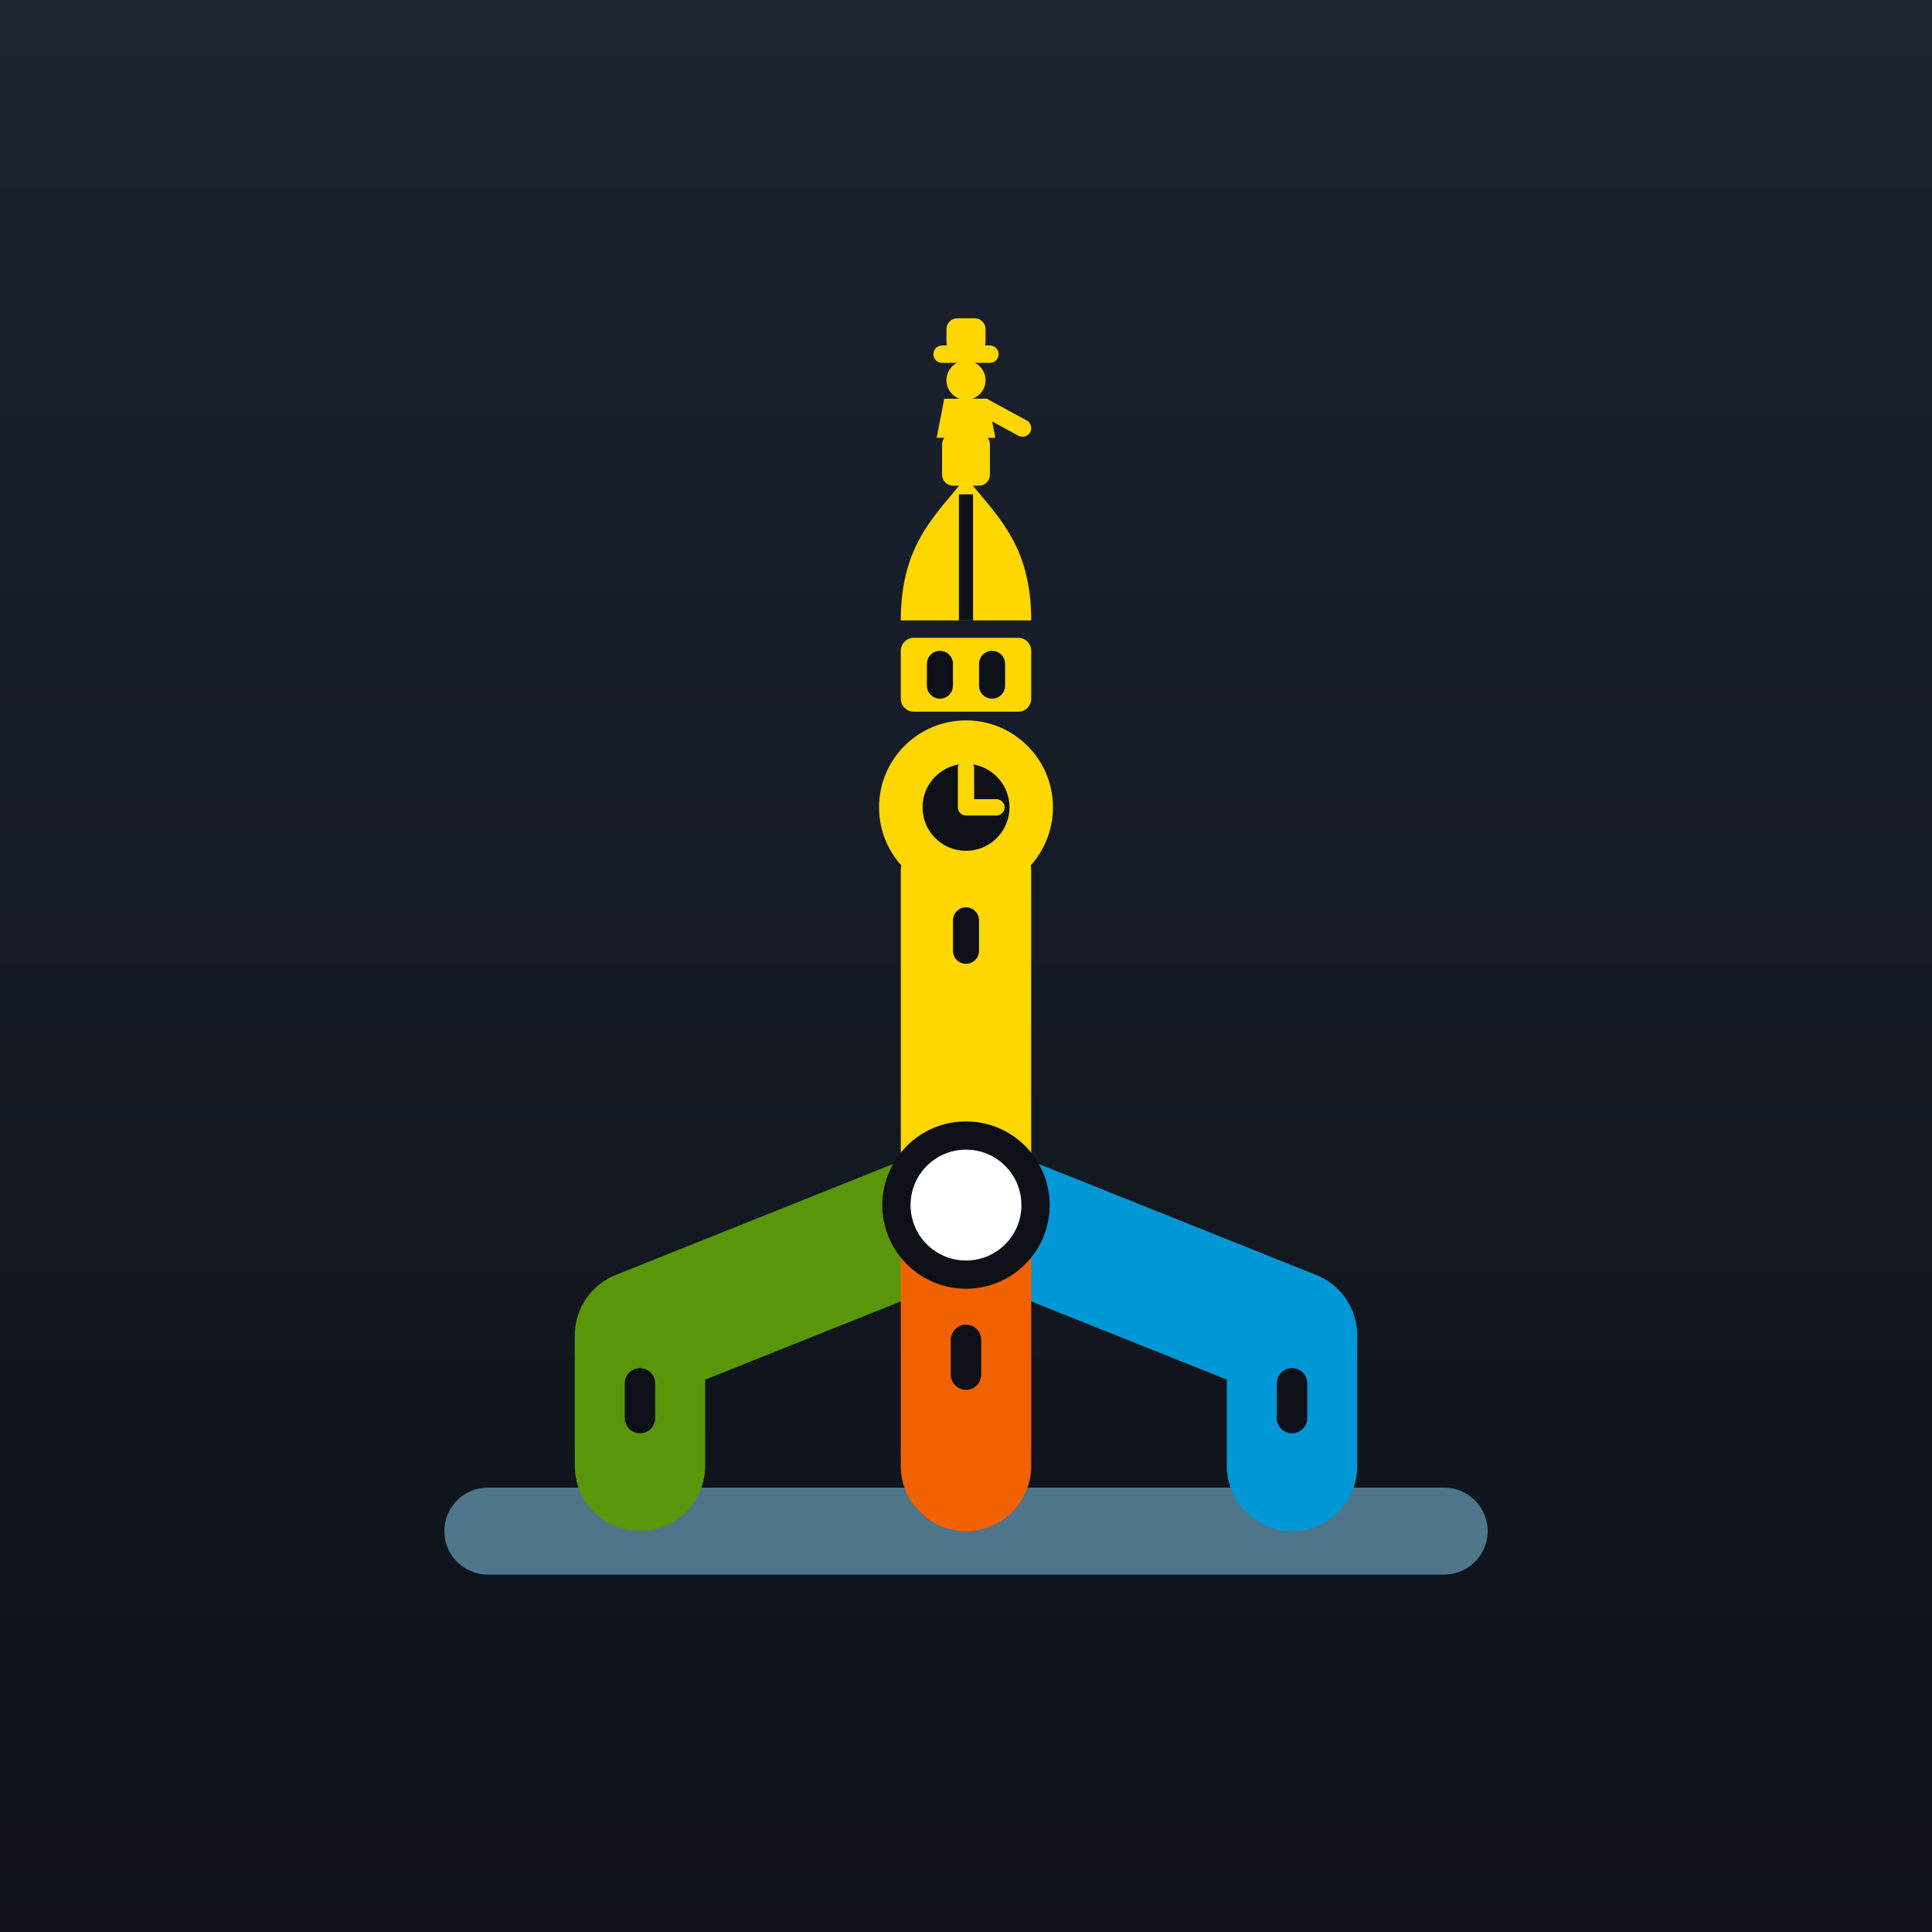
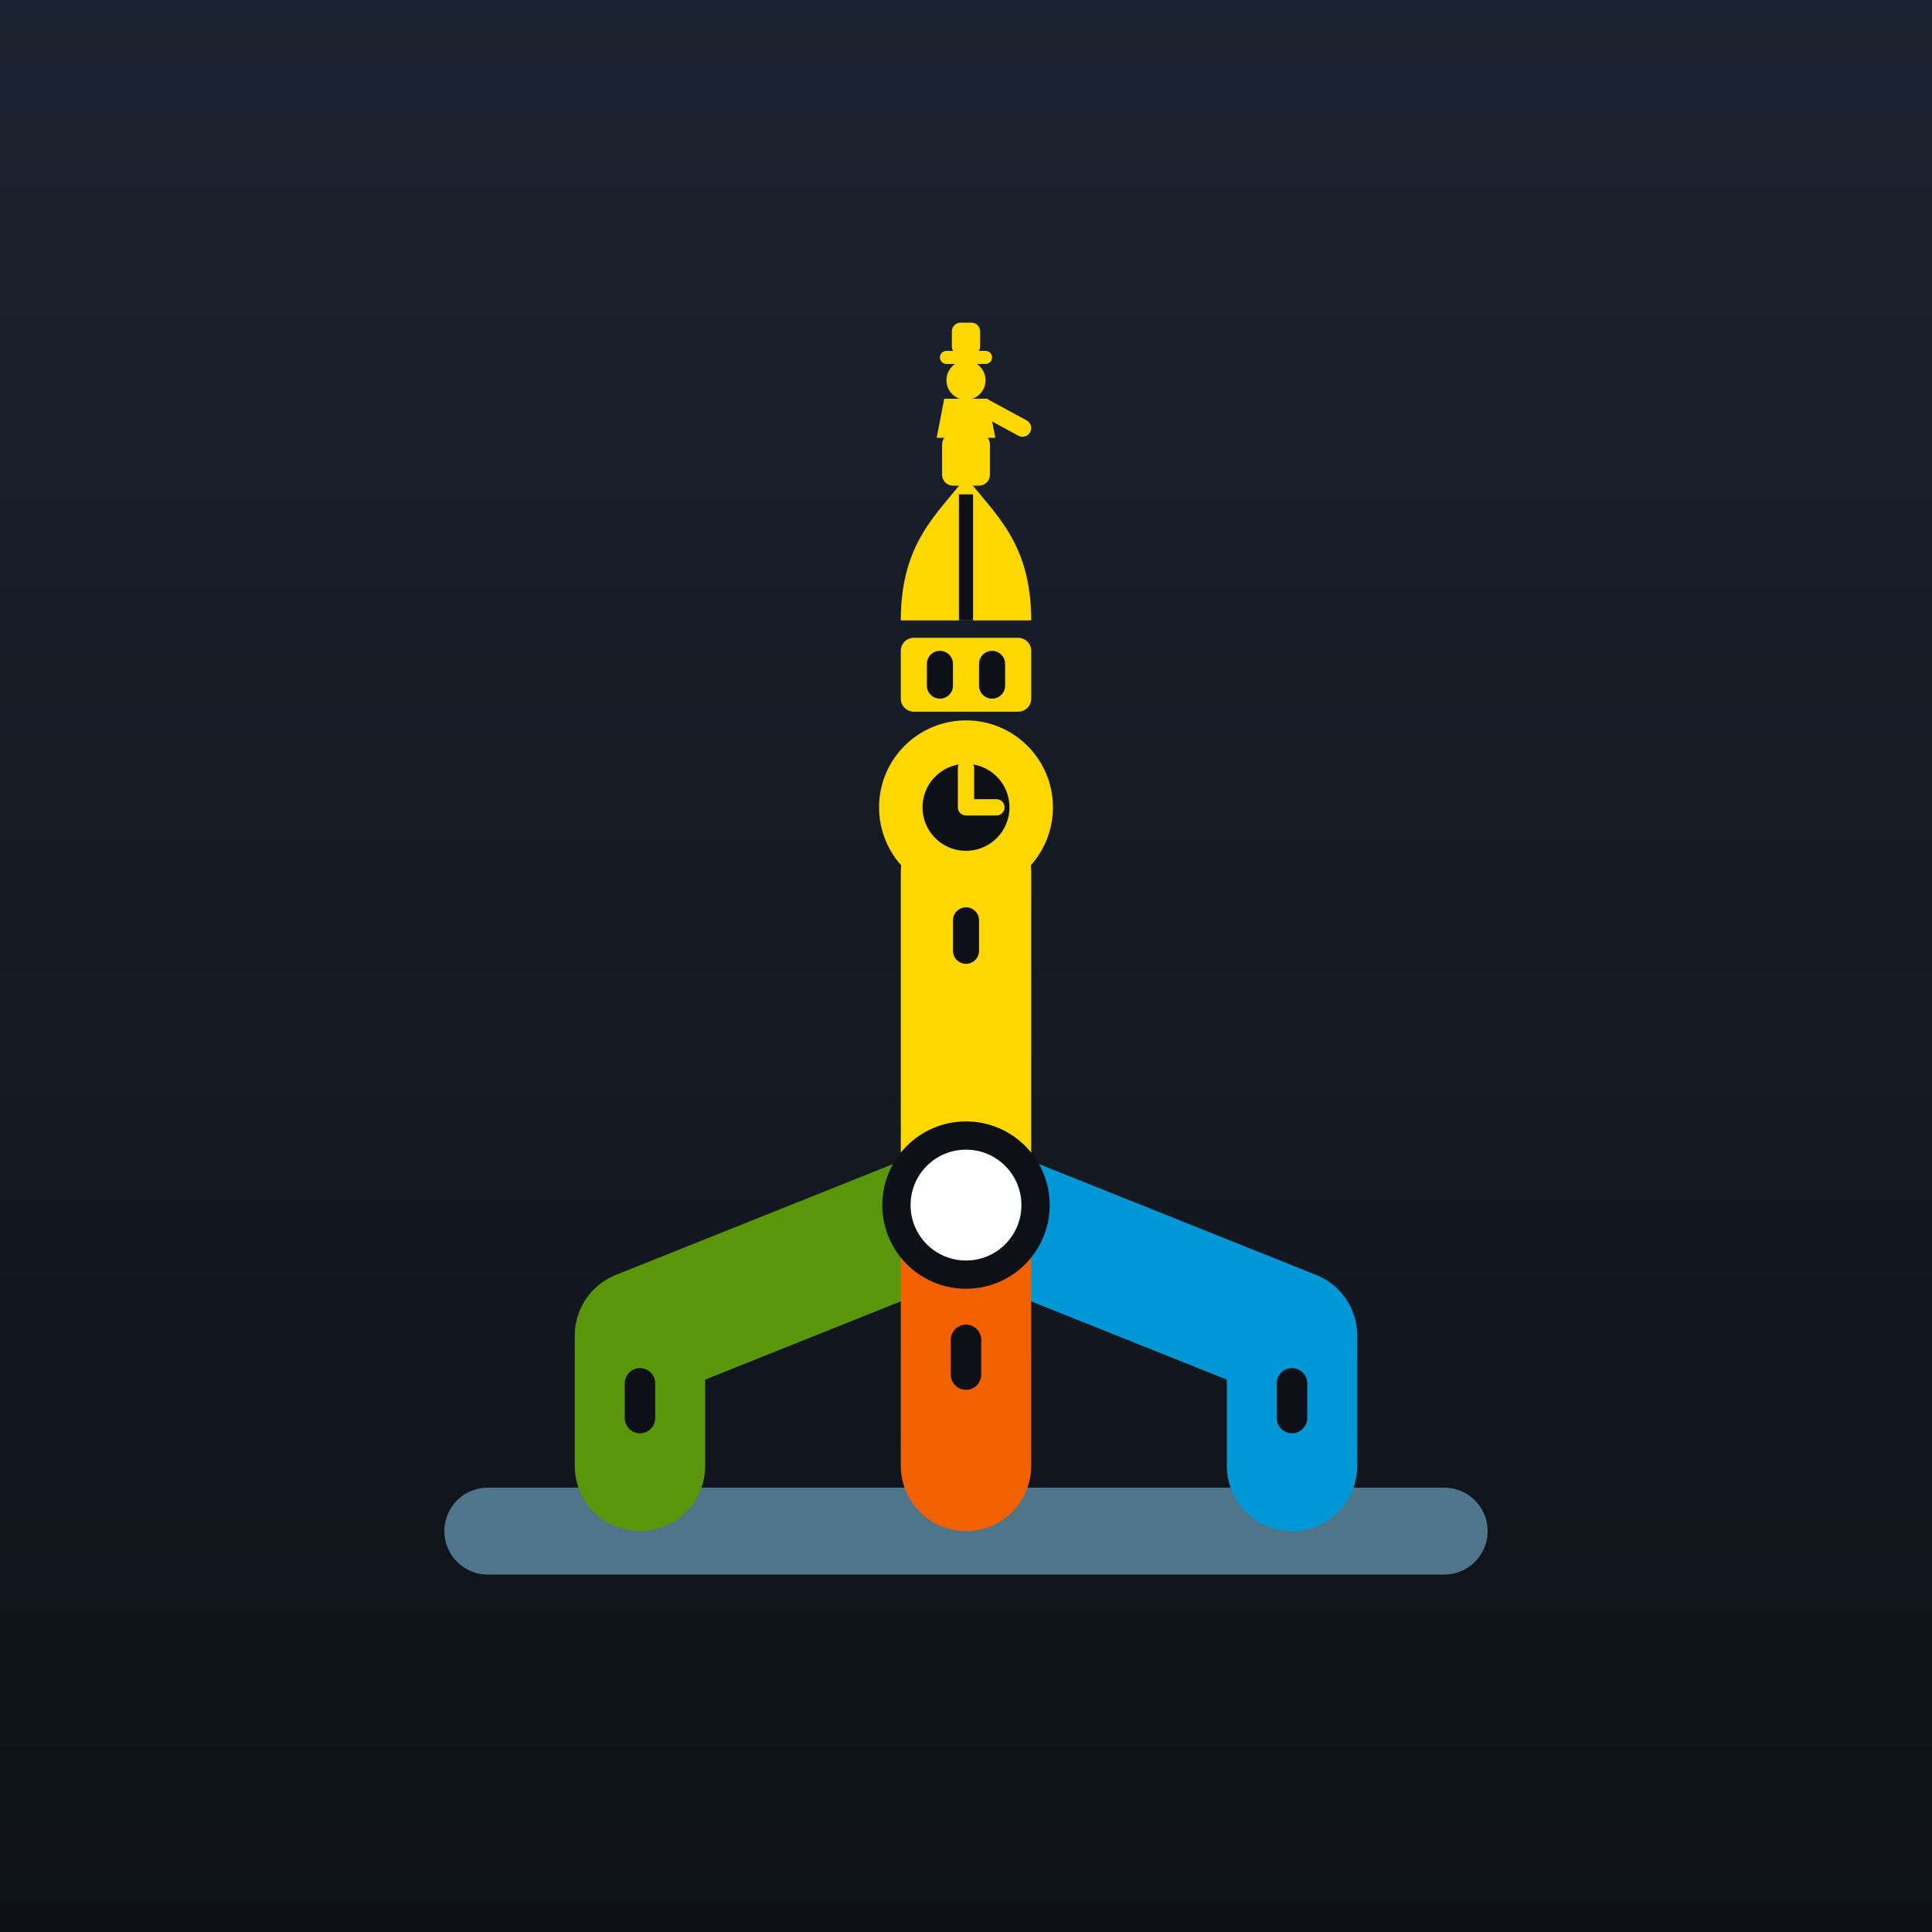
<svg xmlns="http://www.w3.org/2000/svg" viewBox="0 0 64 64" width="512" height="512">
  <defs>
    <linearGradient id="bg" x1="0" y1="0" x2="0" y2="1">
      <stop offset="0" stop-color="#1c2330" />
      <stop offset="1" stop-color="#0d1117" />
    </linearGradient>
  </defs>
  <rect width="64" height="64" fill="url(#bg)" />
  <g transform="translate(32 32) scale(0.72) translate(-32 -32)">
    <path d="M10 58h44" stroke="#4F758B" stroke-width="4" stroke-linecap="round" />
    <g stroke-width="6" stroke-linecap="round" stroke-linejoin="round" fill="none">
      <path d="M17 55v-6l15-6" stroke="#5A960A" />
      <path d="M47 55v-6l-15-6" stroke="#0097D6" />
      <path d="M32 55V43" stroke="#F26100" />
    </g>
    <g fill="#0d1117">
      <rect x="16.3" y="50.5" width="1.4" height="3" rx=".7" />
      <rect x="31.3" y="48.5" width="1.4" height="3" rx=".7" />
      <rect x="46.3" y="50.5" width="1.4" height="3" rx=".7" />
    </g>
    <path d="M32 41V27.7" stroke="#FFD700" stroke-width="6" stroke-linecap="round" />
    <rect x="31.4" y="29.3" width="1.2" height="2.6" rx=".6" fill="#0d1117" />
    <circle cx="32" cy="43" r="3.2" fill="#fff" stroke="#0d1117" stroke-width="1.3" />
    <circle cx="32" cy="24.7" r="3" fill="#0d1117" stroke="#FFD700" stroke-width="2" />
    <g stroke="#FFD700" stroke-linecap="round">
      <path d="M32 24.7v-1.8M32 24.7h1.4" stroke-width="0.75" />
    </g>
    <rect x="29" y="16.9" width="6" height="3.4" rx=".6" fill="#FFD700" />
    <g fill="#0d1117">
      <rect x="30.2" y="17.5" width="1.2" height="2.2" rx=".6" />
      <rect x="32.6" y="17.5" width="1.2" height="2.2" rx=".6" />
    </g>
    <path d="M29 16.1C29 12.5 30.7 11.2 32 9.5 33.3 11.2 35 12.5 35 16.1Z" fill="#FFD700" />
    <path d="M32 10.3V16.1" stroke="#0d1117" stroke-width=".65" fill="none" />
    <rect x="30.9" y="7.5" width="2.2" height="2.4" rx=".5" fill="#FFD700" />
    <g fill="#FFD700">
-       <rect x="30.5" y="3.45" width="3" height=".8" rx=".4" />
-       <rect x="31.1" y="2.2" width="1.8" height="1.6" rx=".5" />
+       <rect x="30.8" y="3.7" width="2.4" height=".6" rx=".3" />
+       <rect x="31.35" y="2.4" width="1.3" height="1.5" rx=".4" />
      <circle cx="32" cy="5.05" r=".9" />
      <path d="M31 5.9h2l.35 1.8h-2.7z" />
    </g>
    <path d="M32.85 6.3l1.75.95" stroke="#FFD700" stroke-width=".8" stroke-linecap="round" />
  </g>
</svg>
